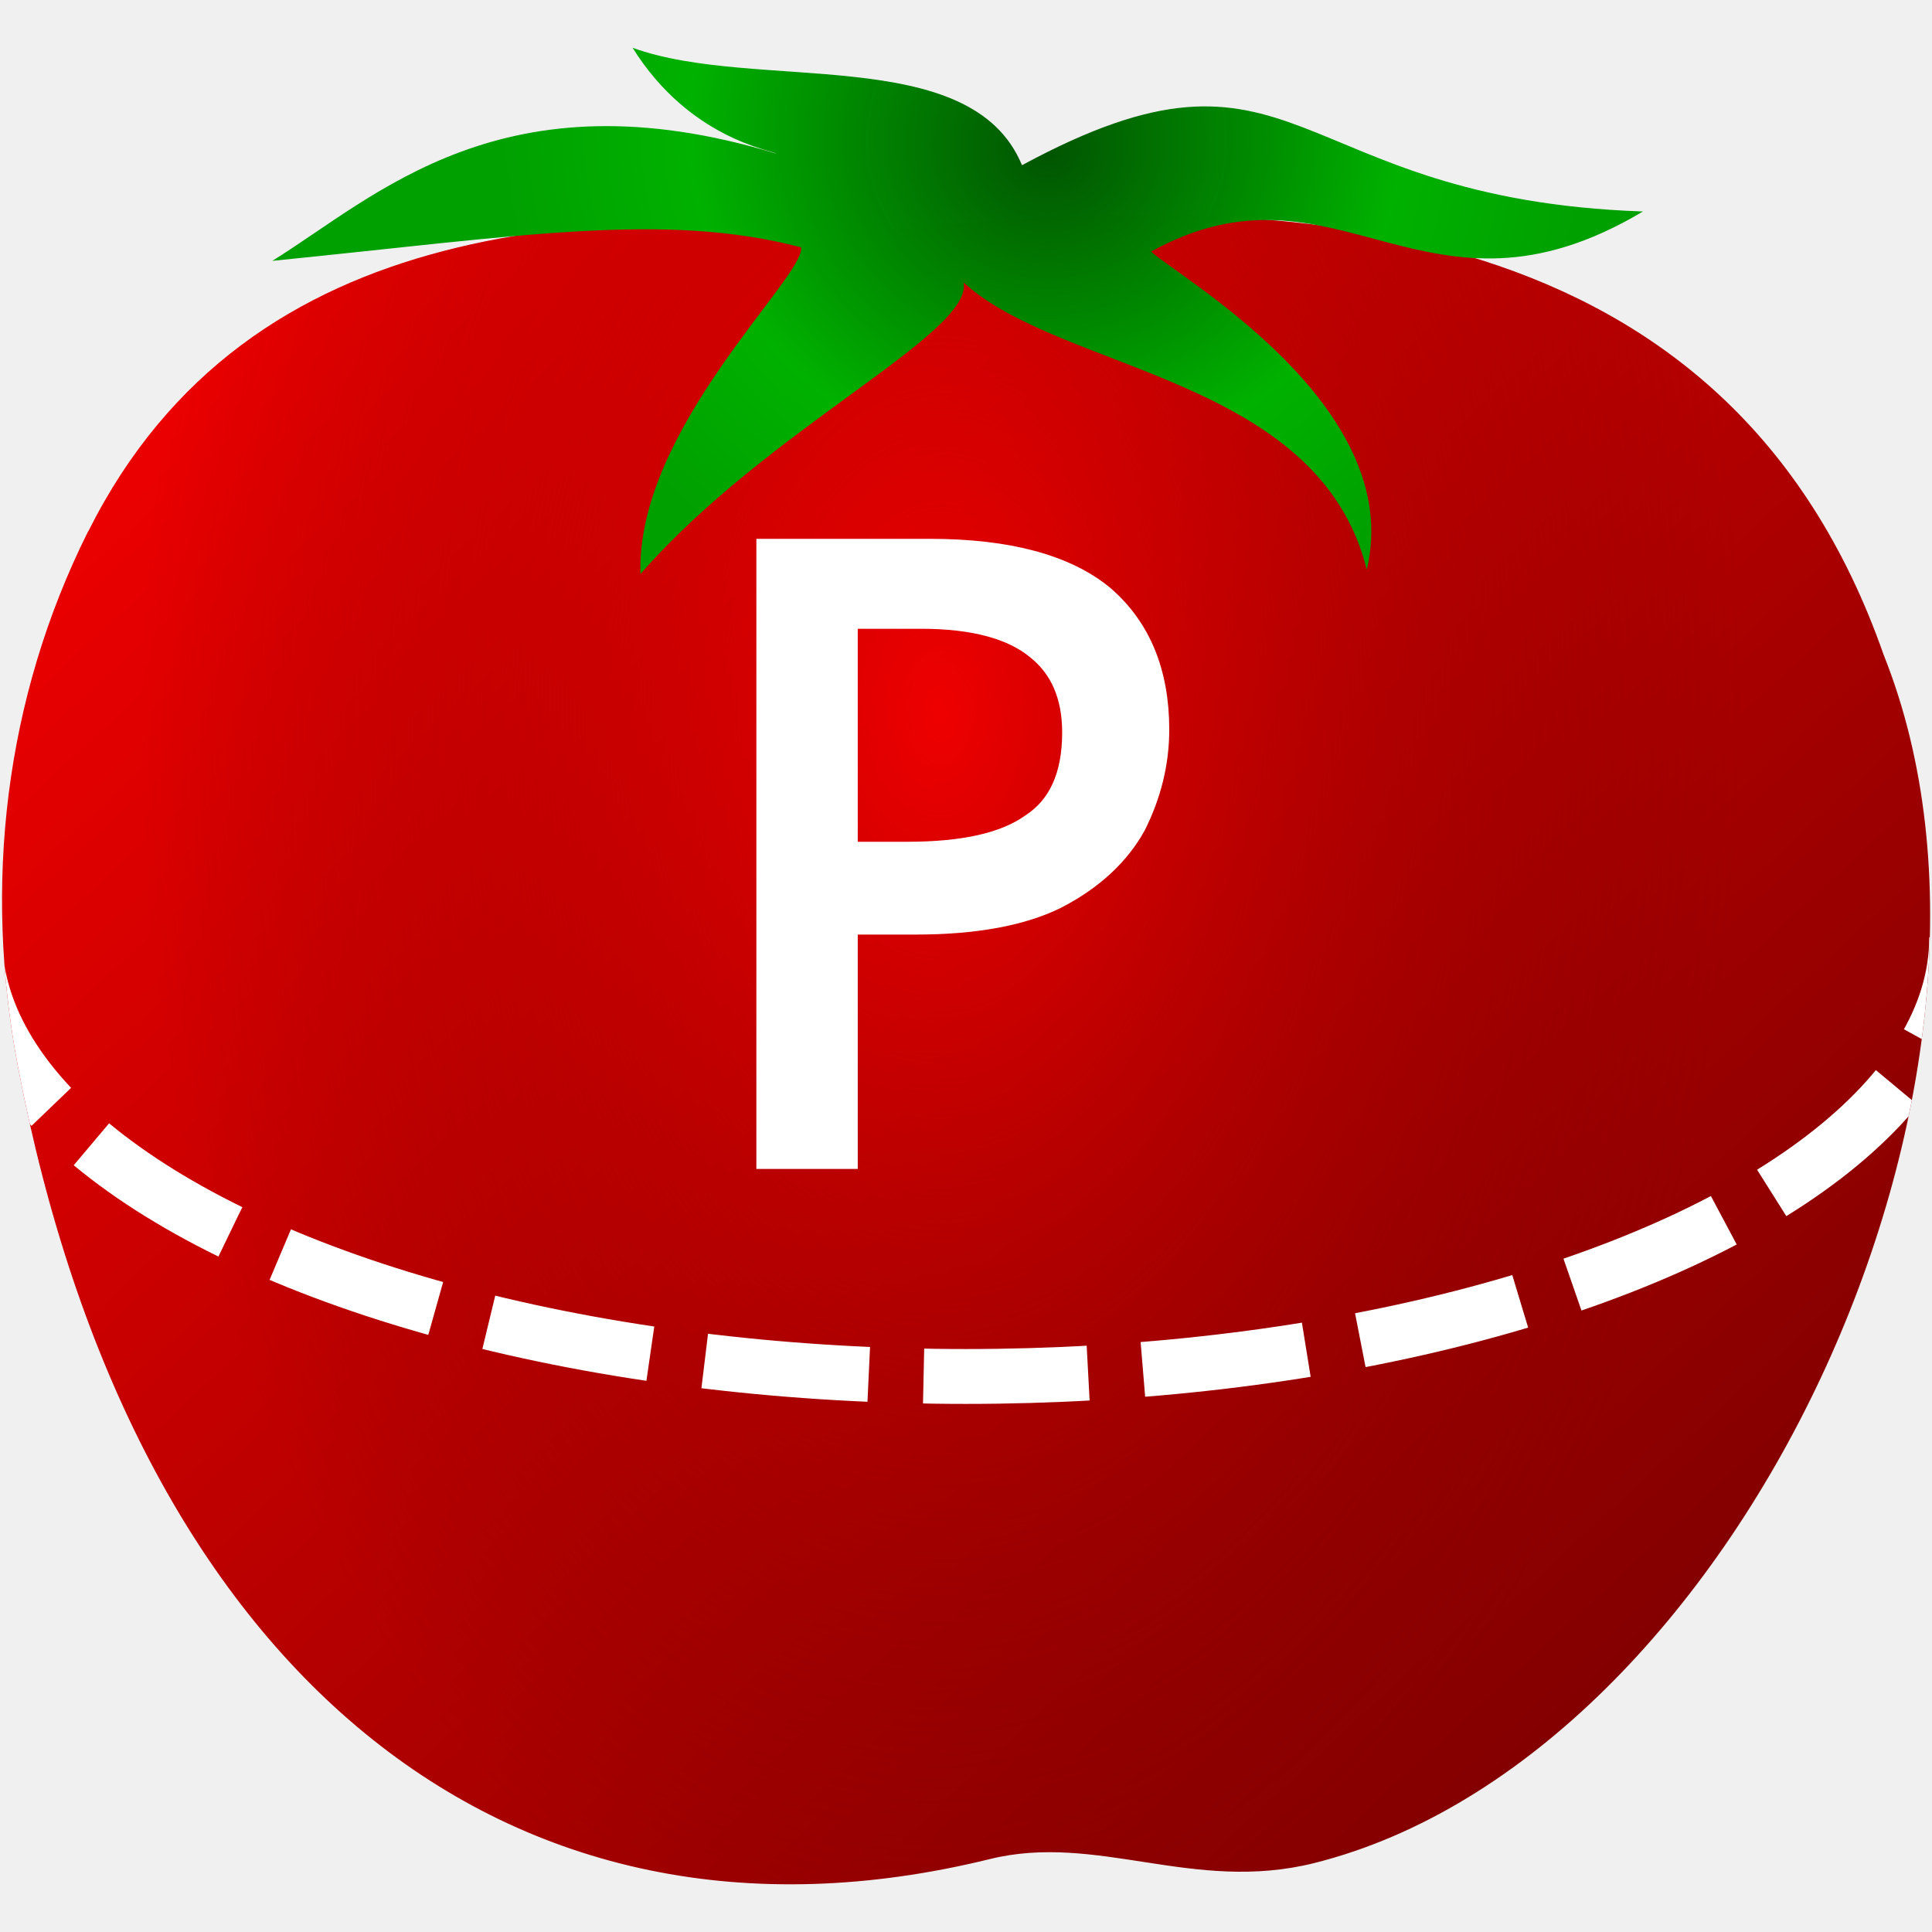
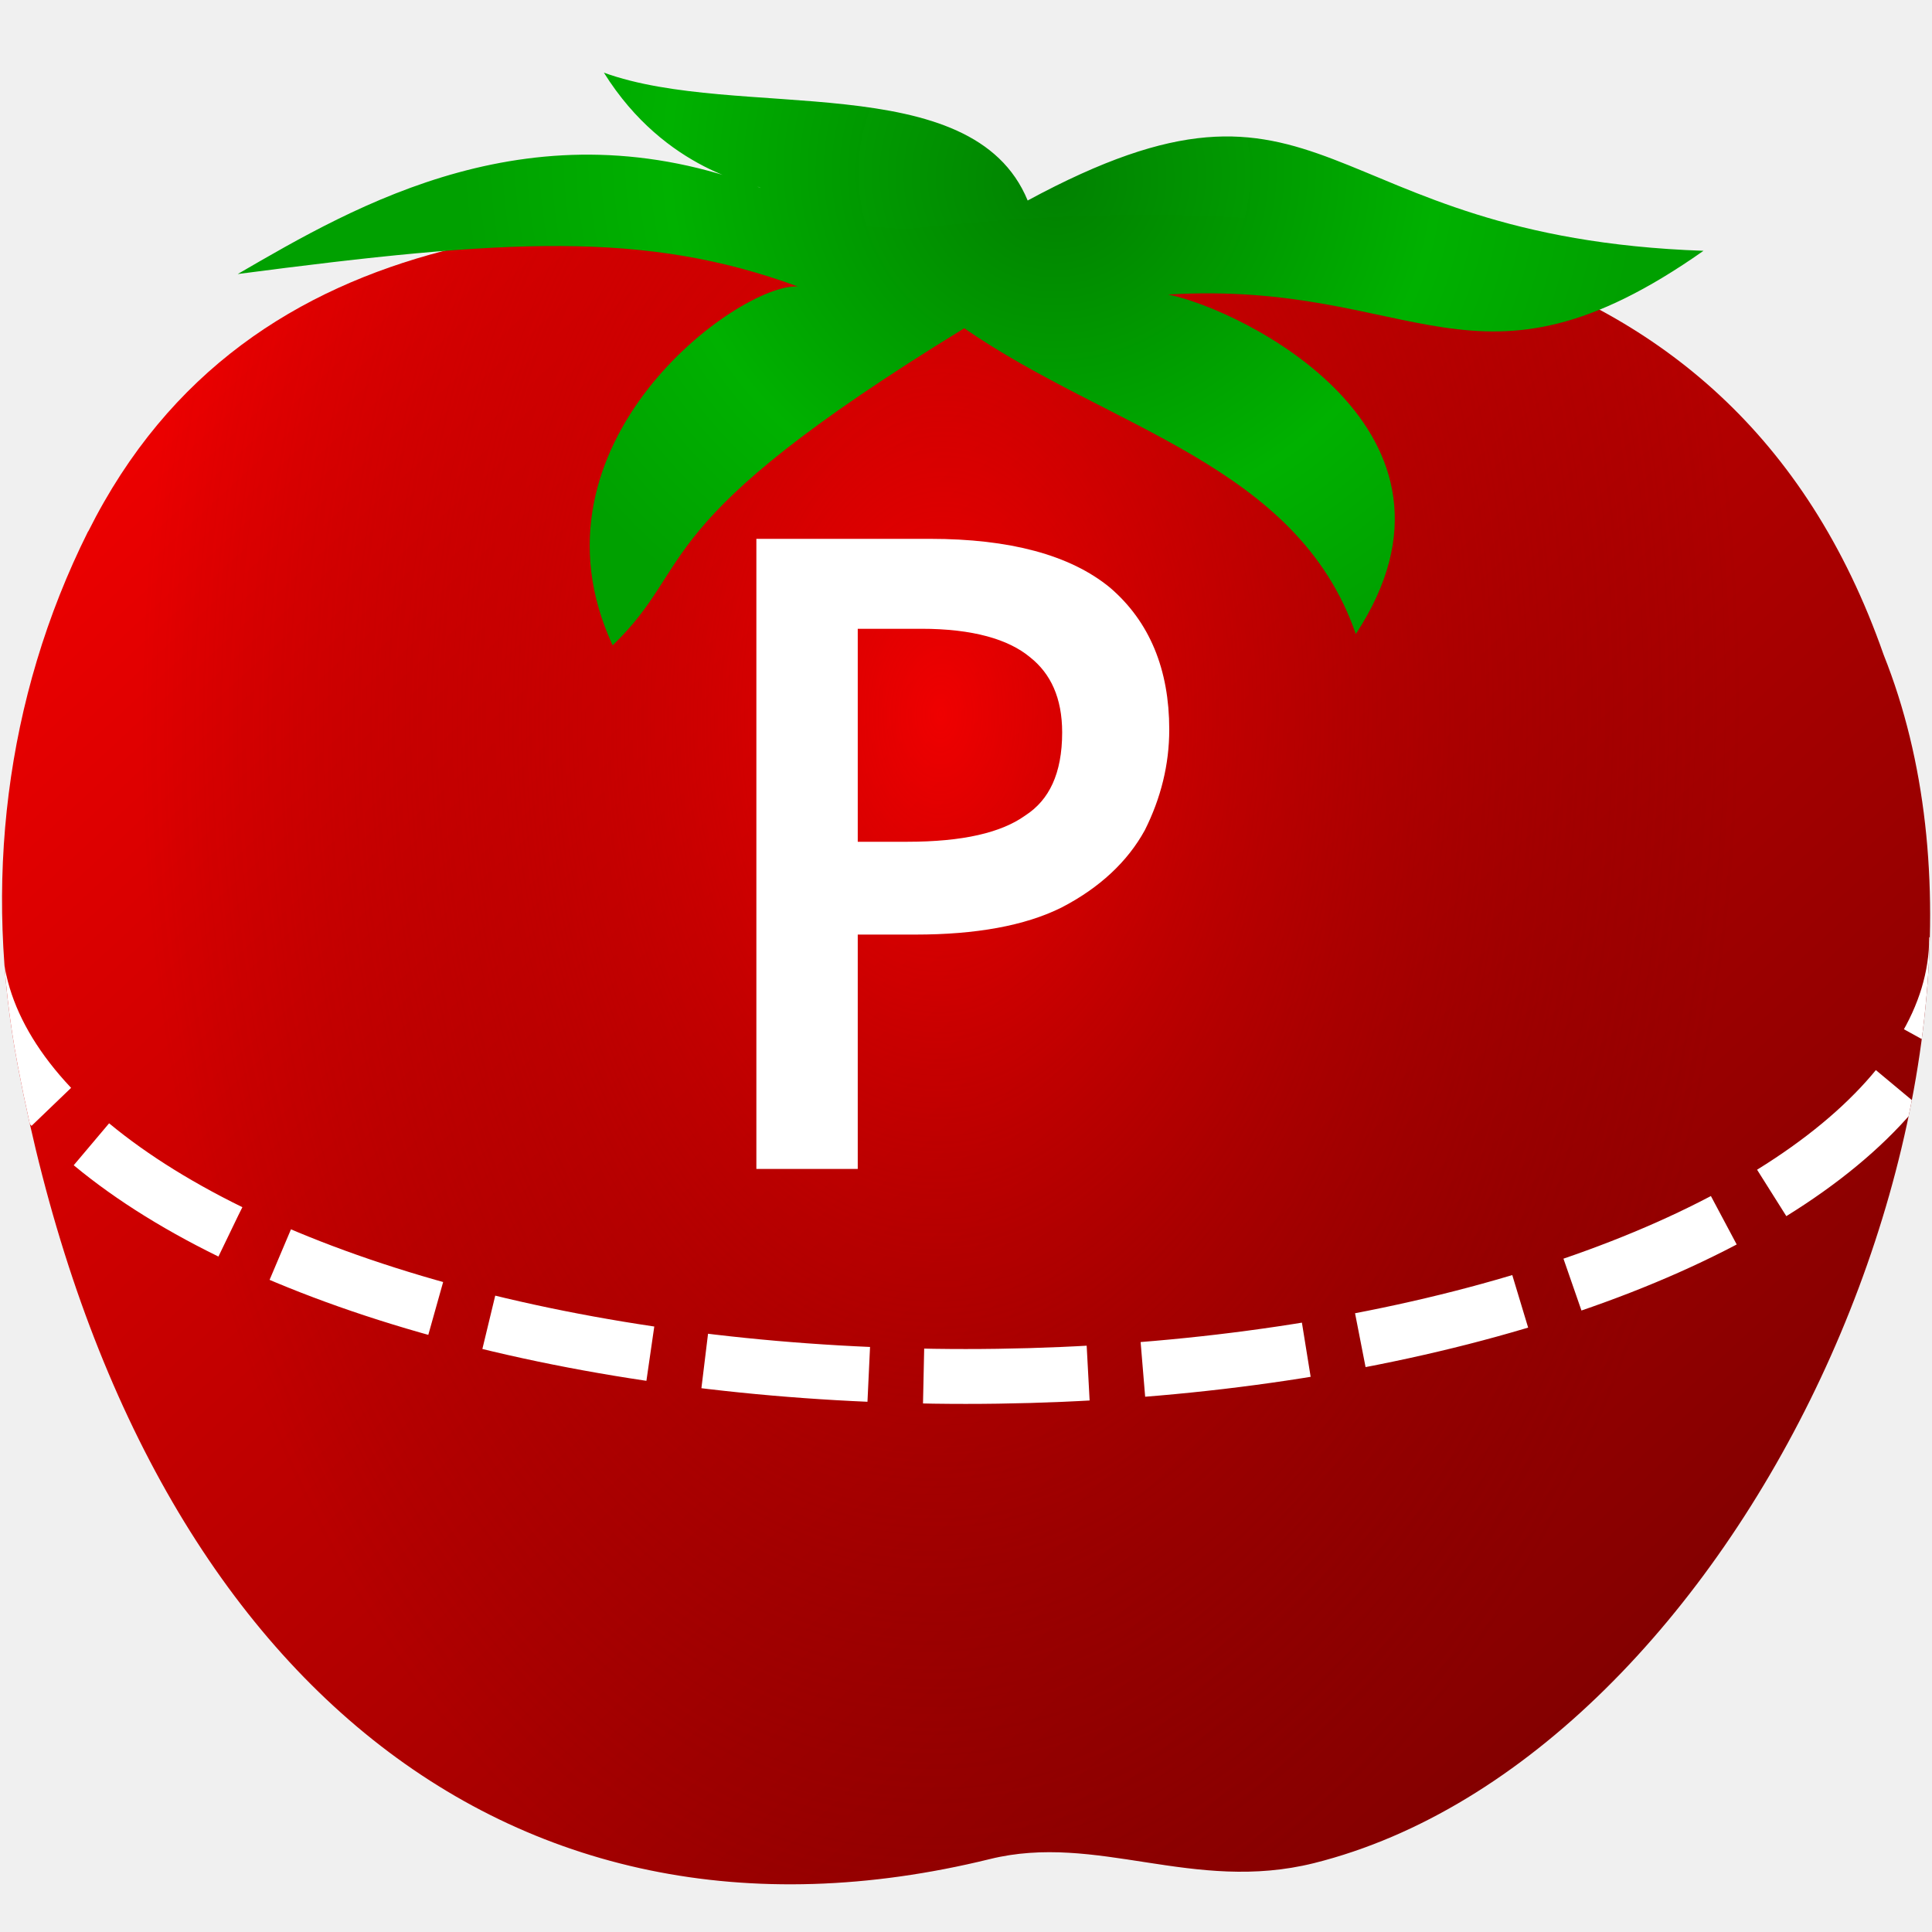
<svg xmlns="http://www.w3.org/2000/svg" xmlns:xlink="http://www.w3.org/1999/xlink" width="512" height="512" viewBox="0 0 135.467 135.467" version="1.1" id="svg5">
  <defs id="defs2">
    <linearGradient id="linearGradient7913">
-       <stop style="stop-color:#005400;stop-opacity:0.996" offset="0" id="stop7909" />
+       <stop style="stop-color:#008100;stop-opacity:0.996" offset="0" id="stop7909" />
      <stop style="stop-color:#00b100;stop-opacity:1" offset="0.65" id="stop1130" />
      <stop style="stop-color:#00a000;stop-opacity:1" offset="1" id="stop7911" />
    </linearGradient>
    <linearGradient id="linearGradient7713">
      <stop style="stop-color:#ff0000;stop-opacity:0.73" offset="0" id="stop7709" />
      <stop style="stop-color:#630000;stop-opacity:0" offset="1" id="stop7711" />
    </linearGradient>
    <linearGradient id="linearGradient6919">
      <stop style="stop-color:#ff0000;stop-opacity:1;" offset="0" id="stop6915" />
      <stop style="stop-color:#6e0000;stop-opacity:1" offset="1" id="stop6917" />
    </linearGradient>
    <linearGradient xlink:href="#linearGradient6919" id="linearGradient6921" x1="54.481" y1="111.914" x2="64.364" y2="122.596" gradientUnits="userSpaceOnUse" />
    <radialGradient xlink:href="#linearGradient7713" id="radialGradient7688" cx="59.585" cy="114.817" fx="59.585" fy="114.817" r="5.403" gradientTransform="matrix(0.8084461,0.00834738,-0.01338561,1.296398,12.97743,-33.99713)" gradientUnits="userSpaceOnUse" />
    <clipPath clipPathUnits="userSpaceOnUse" id="clipPath13002">
      <path style="fill:#000080;fill-opacity:1;stroke:none;stroke-width:0.265px;stroke-linecap:butt;stroke-linejoin:miter;stroke-opacity:1" d="m 54.952,114.354 c -0.458,0.917 -0.572,1.937 -0.384,2.924 0.626,3.293 2.661,4.987 5.314,4.335 0.588,-0.145 1.111,0.187 1.773,0.022 2.31,-0.578 4.039,-4.293 3.114,-6.606 -0.847,-2.422 -3.228,-2.555 -5.348,-2.327 -1.657,-0.123 -3.586,-0.111 -4.468,1.652 z" id="path13004" />
    </clipPath>
-     <radialGradient xlink:href="#linearGradient7913" id="radialGradient15489" cx="58.889" cy="108.771" fx="58.864" fy="108.558" r="3.12" gradientTransform="matrix(-0.9536239,0.0062428,-0.00594814,-0.9086142,116.9816,210.5464)" gradientUnits="userSpaceOnUse" />
+     <radialGradient xlink:href="#linearGradient7913" id="radialGradient15489" cx="58.889" cy="108.771" fx="58.864" fy="108.558" r="3.12" gradientTransform="matrix(-1.037939,0.00679476,-0.00647405,-0.9889496,122.0456,219.4206)" gradientUnits="userSpaceOnUse" />
  </defs>
  <g id="layer1" transform="translate(-54.48128,-111.0331)">
    <g id="g3291" transform="matrix(12.82472,0,0,12.82472,-644.0853,-1314.911)">
      <g id="g4718" transform="translate(0,-0.3337592)">
        <g id="g4165" transform="translate(0,0.07217)">
          <path style="fill:url(#linearGradient6921);fill-opacity:1;stroke:none;stroke-width:0.265px;stroke-linecap:butt;stroke-linejoin:miter;stroke-opacity:1" d="m 54.952,114.354 c -0.458,0.917 -0.572,1.937 -0.384,2.924 0.626,3.293 2.661,4.987 5.314,4.335 0.588,-0.145 1.111,0.187 1.773,0.022 2.31,-0.578 4.039,-4.293 3.114,-6.606 -0.847,-2.422 -3.228,-2.555 -5.348,-2.327 -1.657,-0.123 -3.586,-0.111 -4.468,1.652 z" id="path991" />
          <path style="fill:url(#radialGradient7688);fill-opacity:1;stroke:none;stroke-width:0.265px;stroke-linecap:butt;stroke-linejoin:miter;stroke-opacity:1" d="m 54.952,114.354 c -0.458,0.917 -0.572,1.937 -0.384,2.924 0.626,3.293 2.661,4.987 5.314,4.335 0.588,-0.145 1.111,0.187 1.773,0.022 2.31,-0.578 4.039,-4.293 3.114,-6.606 -0.847,-2.422 -3.228,-2.555 -5.348,-2.327 -1.657,-0.123 -3.586,-0.111 -4.468,1.652 z" id="path991-9" />
-           <path style="fill:url(#radialGradient15489);fill-opacity:1;stroke:none;stroke-width:0.385px;stroke-linecap:butt;stroke-linejoin:miter;stroke-opacity:1" d="m 59.74,112.994 c 0.53,0.488 1.94,0.513 2.203,1.569 0.215,-0.897 -1.034,-1.601 -1.179,-1.739 1.021,-0.562 1.495,0.493 2.689,-0.219 -1.958,-0.068 -1.872,-1.076 -3.395,-0.253 -0.279,-0.675 -1.455,-0.398 -2.129,-0.642 0.311,0.499 0.763,0.56 0.787,0.579 -1.499,-0.456 -2.19,0.235 -2.757,0.586 1.357,-0.136 2.143,-0.27 2.891,-0.074 0.027,0.157 -0.903,0.992 -0.878,1.786 0.693,-0.795 1.815,-1.313 1.767,-1.593 z" id="path1851" />
+           <path style="fill:url(#radialGradient15489);fill-opacity:1;stroke:none;stroke-width:0.419px;stroke-linecap:butt;stroke-linejoin:miter;stroke-opacity:1" d="m 59.743,113.244 c 0.796,0.55 1.819,0.743 2.14,1.671 0.731,-1.111 -0.62,-1.774 -1.026,-1.856 1.36,-0.081 1.676,0.64 2.927,-0.239 -2.132,-0.074 -2.038,-1.171 -3.695,-0.275 -0.303,-0.735 -1.584,-0.433 -2.317,-0.699 0.339,0.543 0.831,0.61 0.857,0.63 -1.24,-0.478 -2.213,0.096 -2.859,0.471 1.466,-0.192 2.224,-0.239 3.062,0.068 -0.324,-0.017 -1.524,0.859 -1.012,1.962 0.468,-0.451 0.158,-0.653 1.923,-1.734 z" id="path1851" />
          <path style="fill:none;fill-opacity:1;stroke:#ffffff;stroke-width:0.3;stroke-miterlimit:4;stroke-dasharray:0.9, 0.3;stroke-dashoffset:0.3;stroke-opacity:1" id="path9102" clip-path="url(#clipPath13002)" d="m 65.168,116.576 a 5.418,2.399 0 0 1 -2.709,2.077 5.418,2.399 0 0 1 -5.418,0 5.418,2.399 0 0 1 -2.709,-2.077" />
          <text xml:space="preserve" style="font-style:normal;font-variant:normal;font-weight:normal;font-stretch:normal;font-size:4.629px;line-height:1.25;font-family:Ubuntu;-inkscape-font-specification:'Ubuntu, Normal';font-variant-ligatures:normal;font-variant-caps:normal;font-variant-numeric:normal;font-variant-east-asian:normal;fill:#ffffff;fill-opacity:1;stroke:#ffffff;stroke-width:0.148;stroke-miterlimit:4;stroke-dasharray:none;stroke-opacity:1" x="58.226" y="117.763" id="text12814">
            <tspan id="tspan12812" style="font-style:normal;font-variant:normal;font-weight:normal;font-stretch:normal;font-size:4.629px;font-family:Ubuntu;-inkscape-font-specification:'Ubuntu, Normal';font-variant-ligatures:normal;font-variant-caps:normal;font-variant-numeric:normal;font-variant-east-asian:normal;fill:#ffffff;stroke:#ffffff;stroke-width:0.148;stroke-miterlimit:4;stroke-dasharray:none;stroke-opacity:1" x="58.226" y="117.763">P</tspan>
          </text>
        </g>
      </g>
    </g>
  </g>
</svg>
